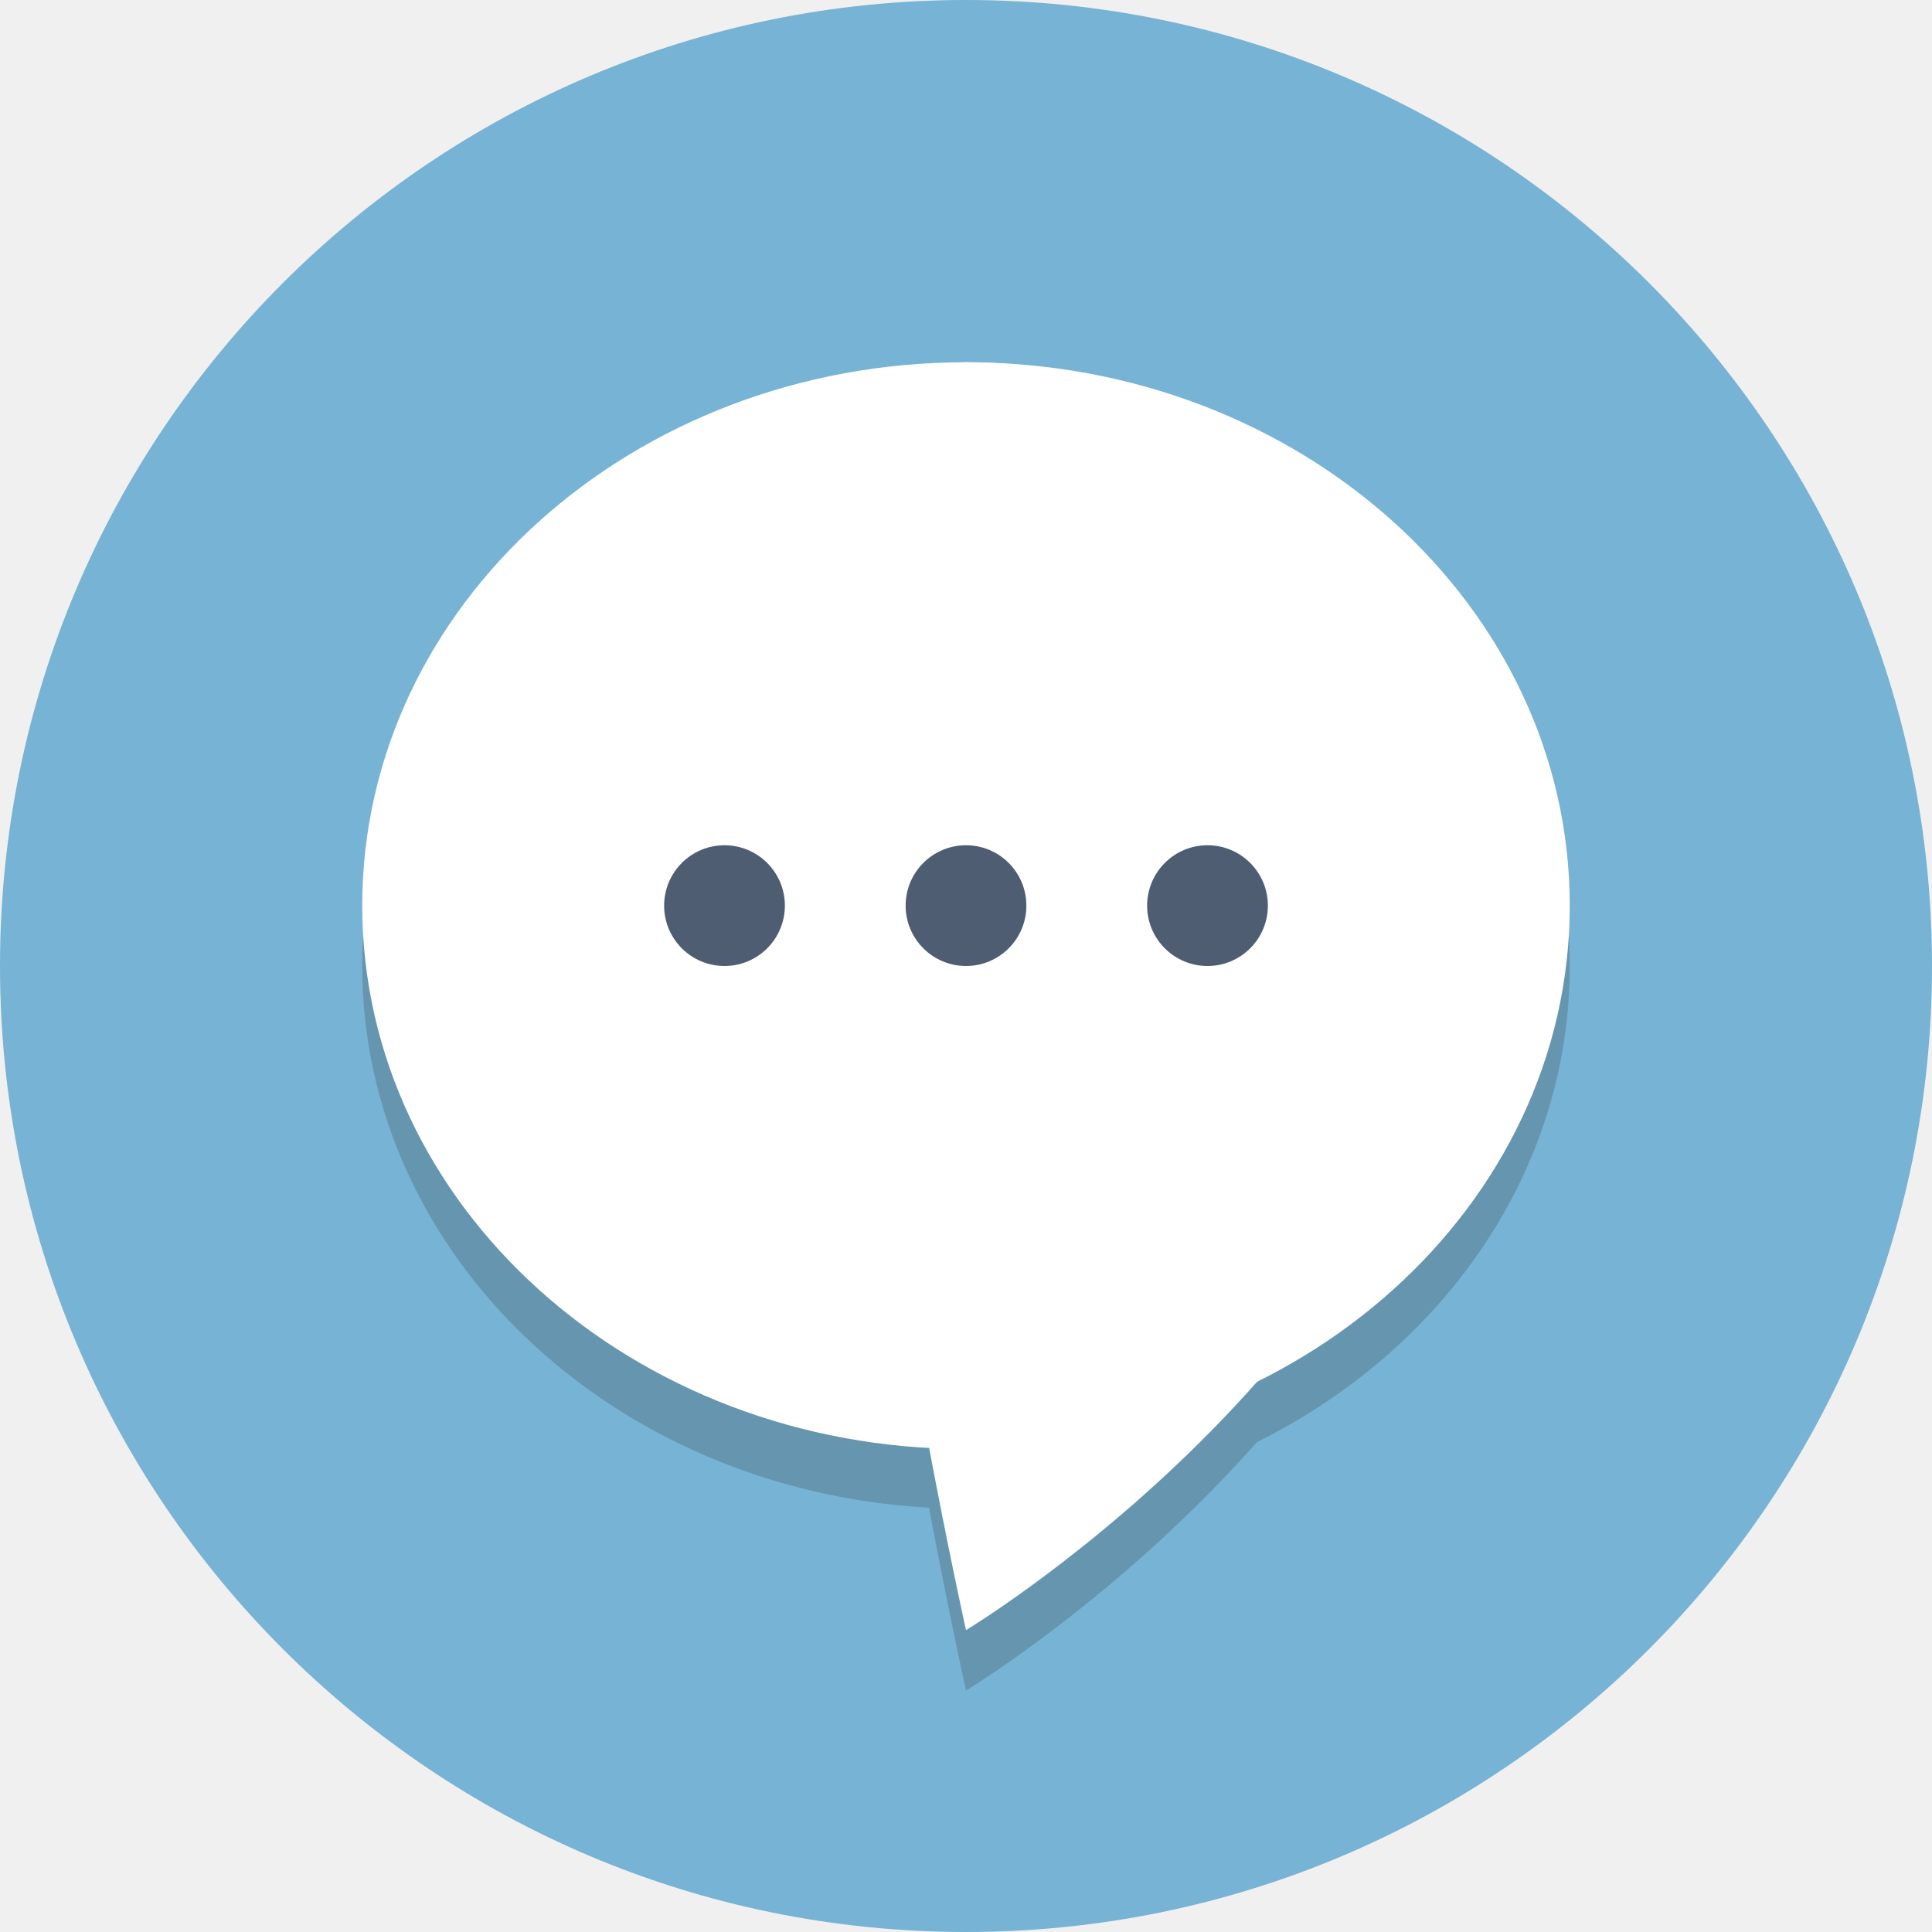
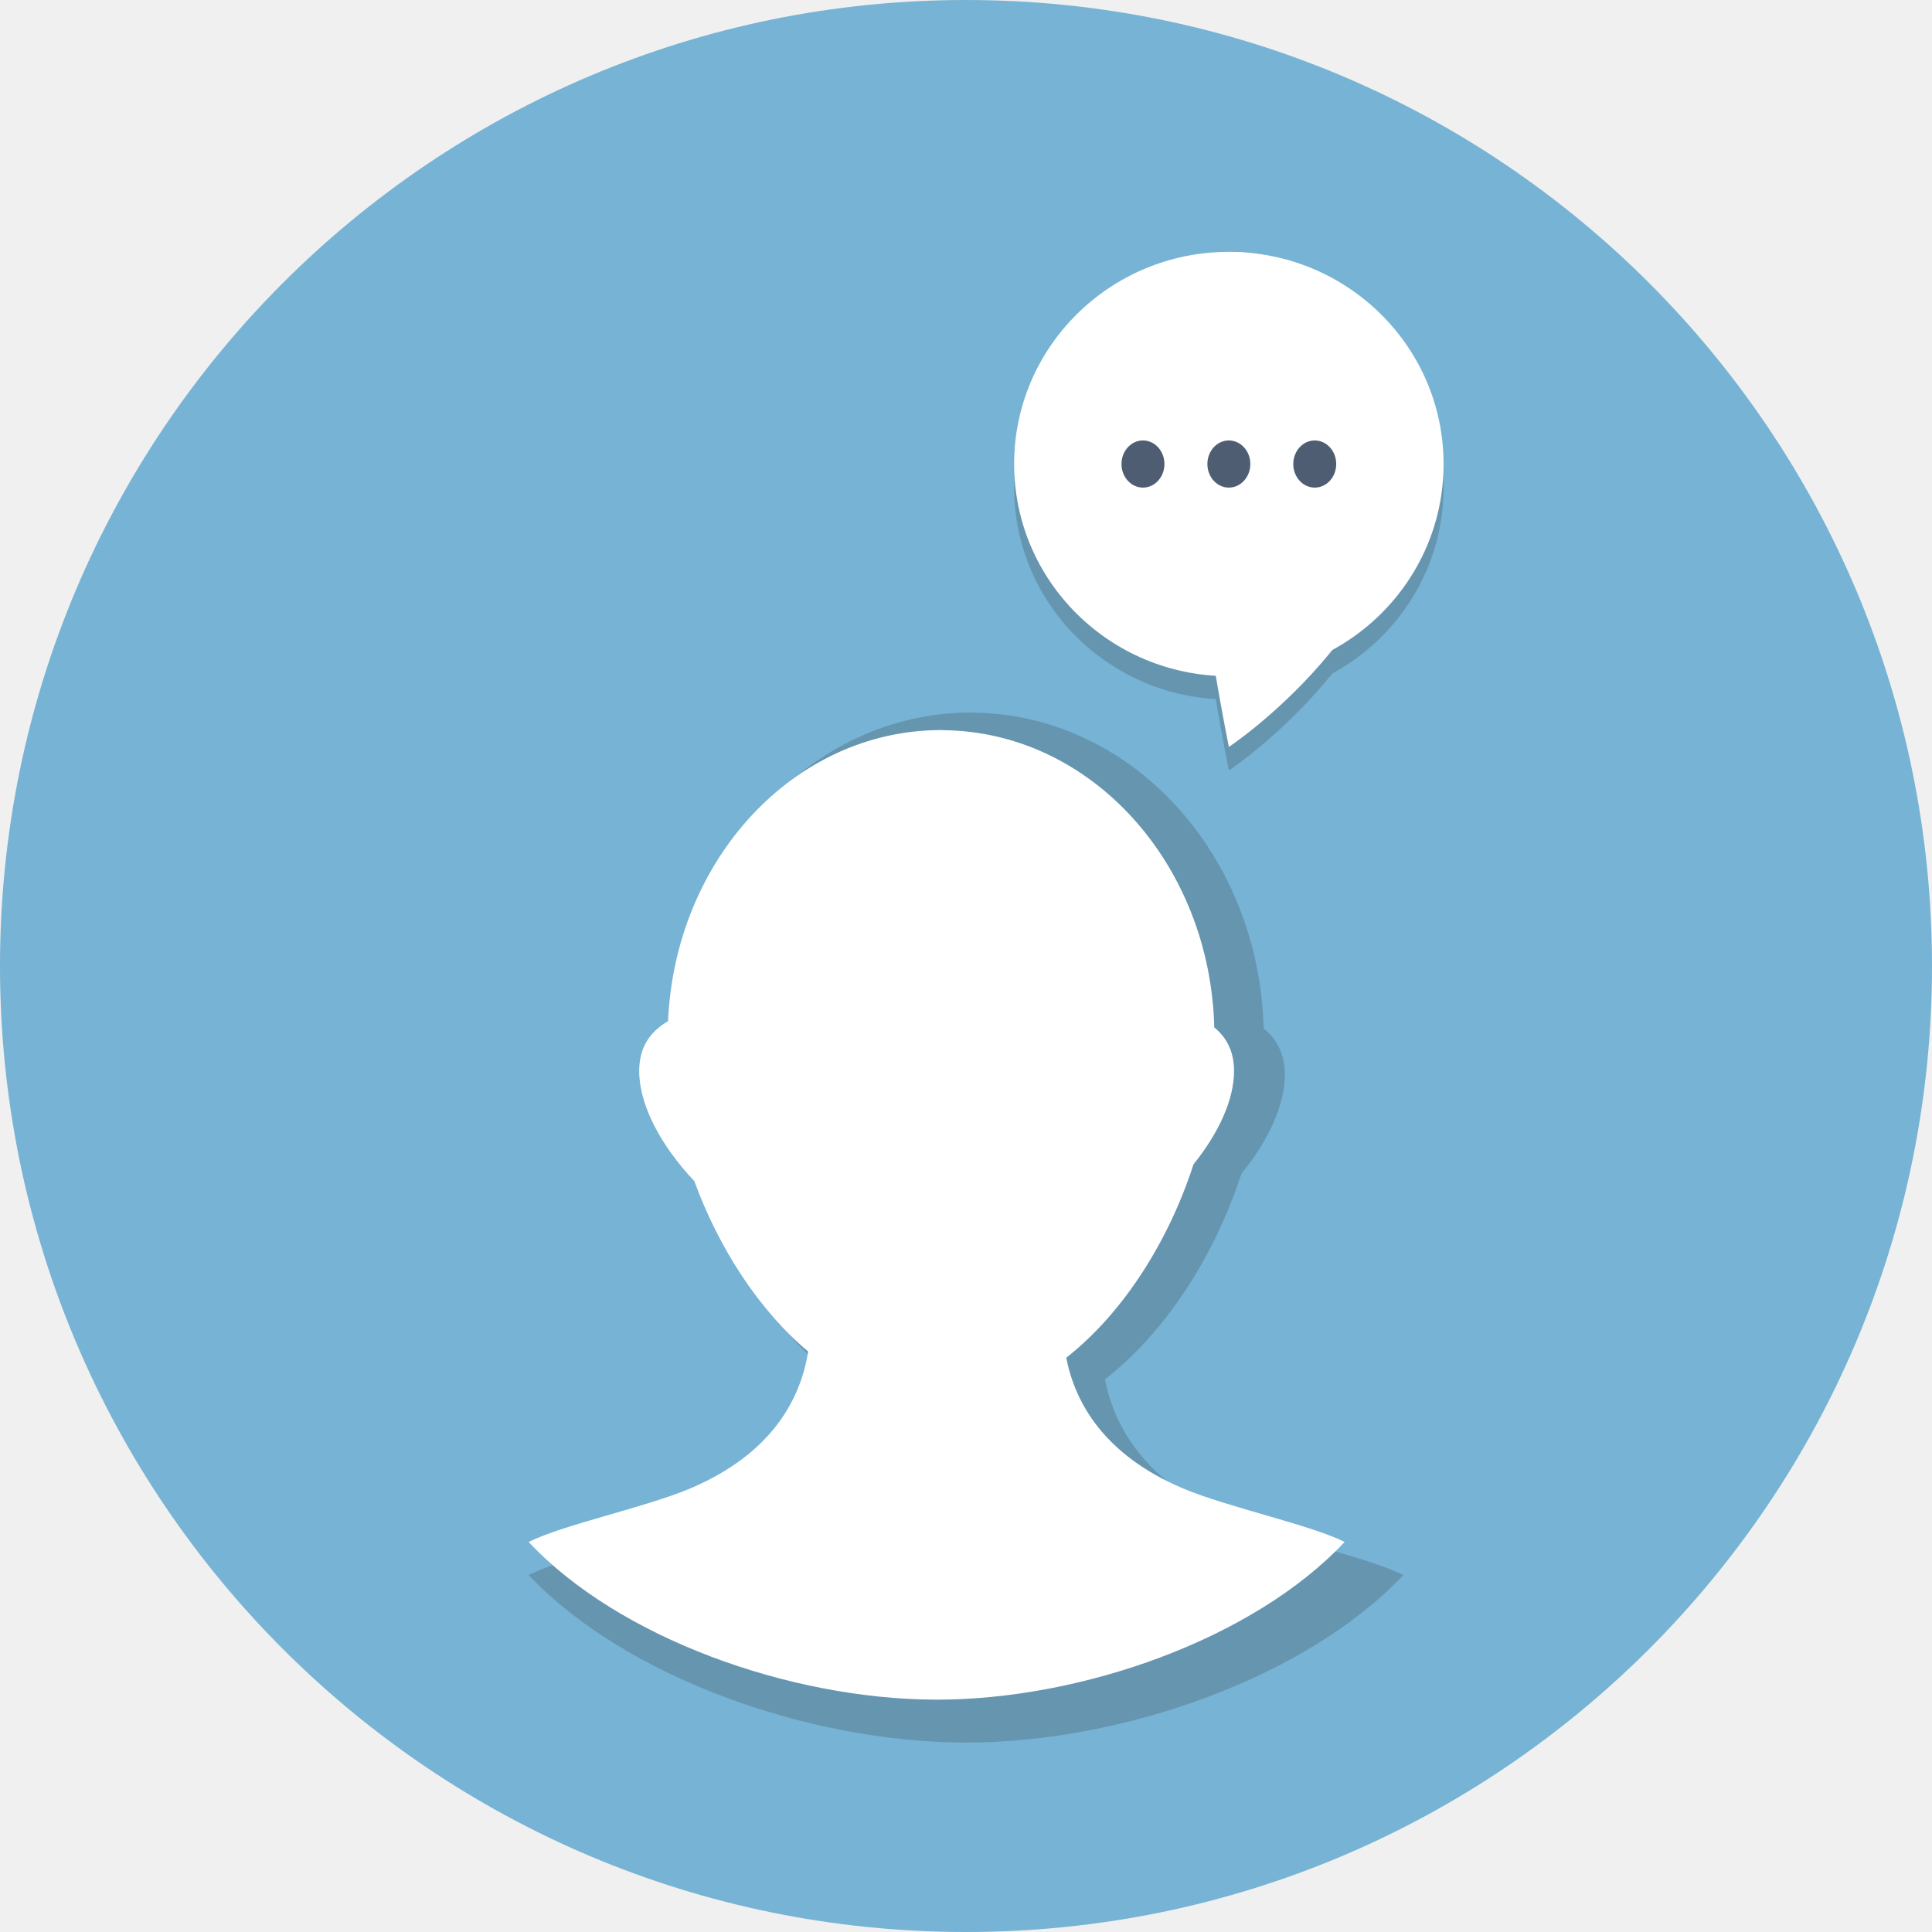
- <svg xmlns="http://www.w3.org/2000/svg" enable-background="new 0 0 64 64" height="64px" version="1.1" viewBox="0 0 64 64" width="64px" xml:space="preserve">
+ <svg xmlns="http://www.w3.org/2000/svg" enable-background="new 0 0 64 64" height="64px" version="1.1" viewBox="0 0 64 64" width="64px">
  <g id="Layer_1">
    <g>
      <circle cx="32" cy="32" fill="#77B3D4" r="32" />
    </g>
-     <g opacity="0.2">
-       <path d="M52,32c0-9.941-8.954-18-20-18s-20,8.059-20,18c0,9.569,8.303,17.372,18.775,17.944    C31.463,53.597,32,56,32,56s5.045-3.044,9.639-8.23C47.814,44.706,52,38.795,52,32z" fill="#231F20" />
+     <g transform="matrix(1, 0, 0, 1, 13.67076, -4.005442)">
+       <g transform="matrix(0.355646, 0, 0, 0.390476, 14.10766, 8.614603)">
+         <g opacity="0.2" transform="matrix(1, 0, 0, 1, 4.353741, -2.438095)">
+           <path d="M52,32c0-9.941-8.954-18-20-18s-20,8.059-20,18c0,9.569,8.303,17.372,18.775,17.944    C31.463,53.597,32,56,32,56s5.045-3.044,9.639-8.23C47.814,44.706,52,38.795,52,32z" fill="#231F20" />
+         </g>
+         <g transform="matrix(1, 0, 0, 1, 4.353741, -2.438095)">
+           <path d="M49,28.8C49,43.763,32,54,32,54s-9.389-42,0-42S49,19.522,49,28.8z" fill="#FFFFFF" />
+         </g>
+         <g transform="matrix(1, 0, 0, 1, 4.353741, -2.438095)">
+           <ellipse cx="32" cy="30" fill="#FFFFFF" rx="20" ry="18" />
+         </g>
+         <g transform="matrix(1, 0, 0, 1, 4.353741, -2.438095)">
+           <circle cx="32" cy="30" fill="#4F5D73" r="2" />
+         </g>
+         <g transform="matrix(1, 0, 0, 1, 4.353741, -2.438095)">
+           <circle cx="40" cy="30" fill="#4F5D73" r="2" />
+         </g>
+         <g transform="matrix(1, 0, 0, 1, 4.353741, -2.438095)">
+           <circle cx="24" cy="30" fill="#4F5D73" r="2" />
+         </g>
+       </g>
    </g>
-     <g>
-       <path d="M49,28.8C49,43.763,32,54,32,54s-9.389-42,0-42S49,19.522,49,28.8z" fill="#FFFFFF" />
-     </g>
-     <g>
-       <ellipse cx="32" cy="30" fill="#FFFFFF" rx="20" ry="18" />
-     </g>
-     <g>
-       <circle cx="32" cy="30" fill="#4F5D73" r="2" />
-     </g>
-     <g>
-       <circle cx="40" cy="30" fill="#4F5D73" r="2" />
-     </g>
-     <g>
-       <circle cx="24" cy="30" fill="#4F5D73" r="2" />
+     <g transform="matrix(1.063942, 0, 0, 1, -1.027075, 0.683155)">
+       <g opacity="0.2" transform="matrix(0.690801, 0, 0, 0.710917, 8.936543, 15.80926)">
+         <g>
+           <path d="M43.905,47.543c-3.821-1.66-5.217-4.242-5.643-6.469c2.752-2.215,4.943-5.756,6.148-9.573     c1.239-1.579,1.96-3.226,1.96-4.62c0-0.955-0.347-1.646-0.955-2.158c-0.203-8.106-5.942-14.613-13.039-14.714     C32.322,10.009,32.268,10,32.213,10c-0.022,0-0.043,0.004-0.065,0.004c-7.052,0.039-12.783,6.41-13.125,14.409     c-0.884,0.528-1.394,1.305-1.394,2.469c0,1.641,0.992,3.63,2.663,5.448c1.187,3.327,3.118,6.38,5.5,8.438     c-0.354,2.292-1.699,5.039-5.697,6.776c-2.159,0.938-6.105,1.781-7.808,2.649c4.362,4.769,12.624,7.769,19.589,7.805l0.099,0.003     C31.983,57.999,31.992,58,32,58c7.014,0,15.325-3.01,19.713-7.808C50.01,49.324,46.063,48.481,43.905,47.543z" fill="#231F20" />
+         </g>
+       </g>
+       <g transform="matrix(0.644421, 0, 0, 0.669195, 9.506413, 18.14576)">
+         <g>
+           <path d="M43.905,45.543c-3.821-1.66-5.217-4.242-5.643-6.469c2.752-2.215,4.943-5.756,6.148-9.573     c1.239-1.579,1.96-3.226,1.96-4.62c0-0.955-0.347-1.646-0.955-2.158C45.213,14.618,39.474,8.11,32.378,8.01     C32.322,8.009,32.268,8,32.213,8c-0.022,0-0.043,0.004-0.065,0.004c-7.052,0.039-12.783,6.41-13.125,14.409     c-0.884,0.528-1.394,1.305-1.394,2.469c0,1.641,0.992,3.63,2.663,5.448c1.187,3.327,3.118,6.38,5.5,8.438     c-0.354,2.292-1.699,5.039-5.697,6.776c-2.159,0.938-6.105,1.781-7.808,2.649c4.362,4.769,12.624,7.769,19.589,7.805l0.099,0.003     C31.983,55.999,31.992,56,32,56c7.014,0,15.325-3.01,19.713-7.808C50.01,47.324,46.063,46.481,43.905,45.543z" fill="#FFFFFF" />
+         </g>
+       </g>
    </g>
  </g>
  <g id="Layer_2" />
</svg>
